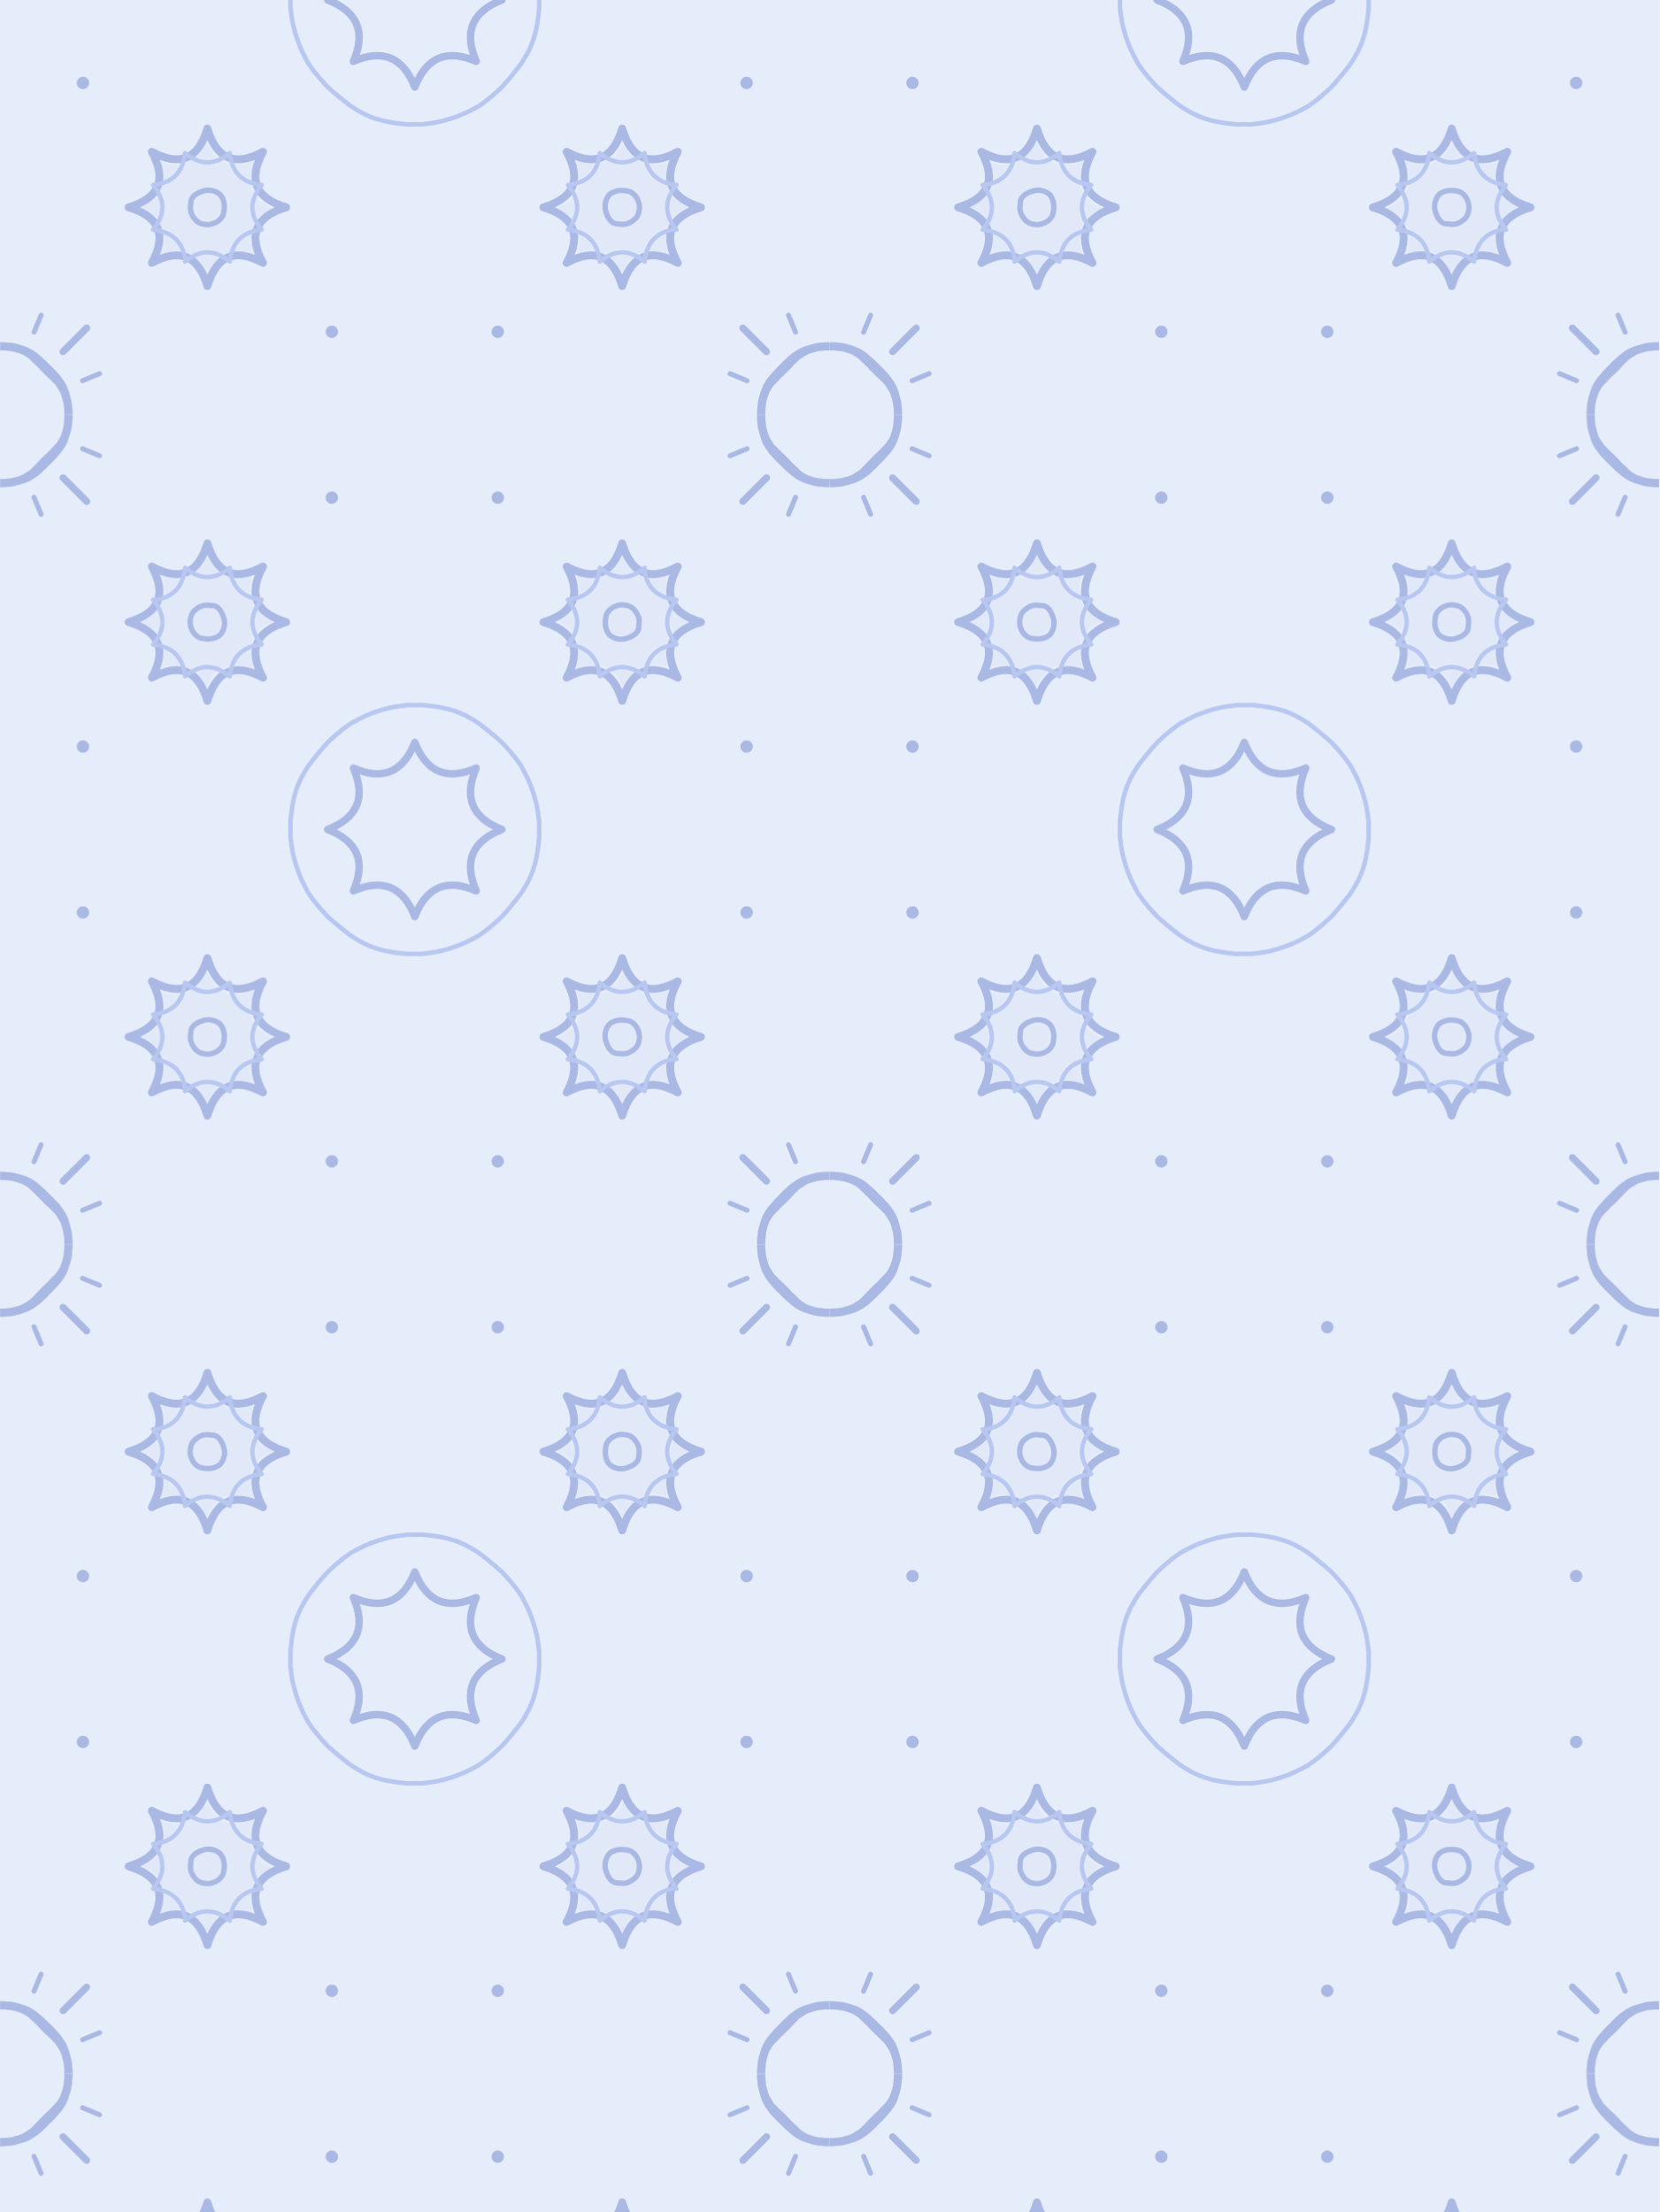
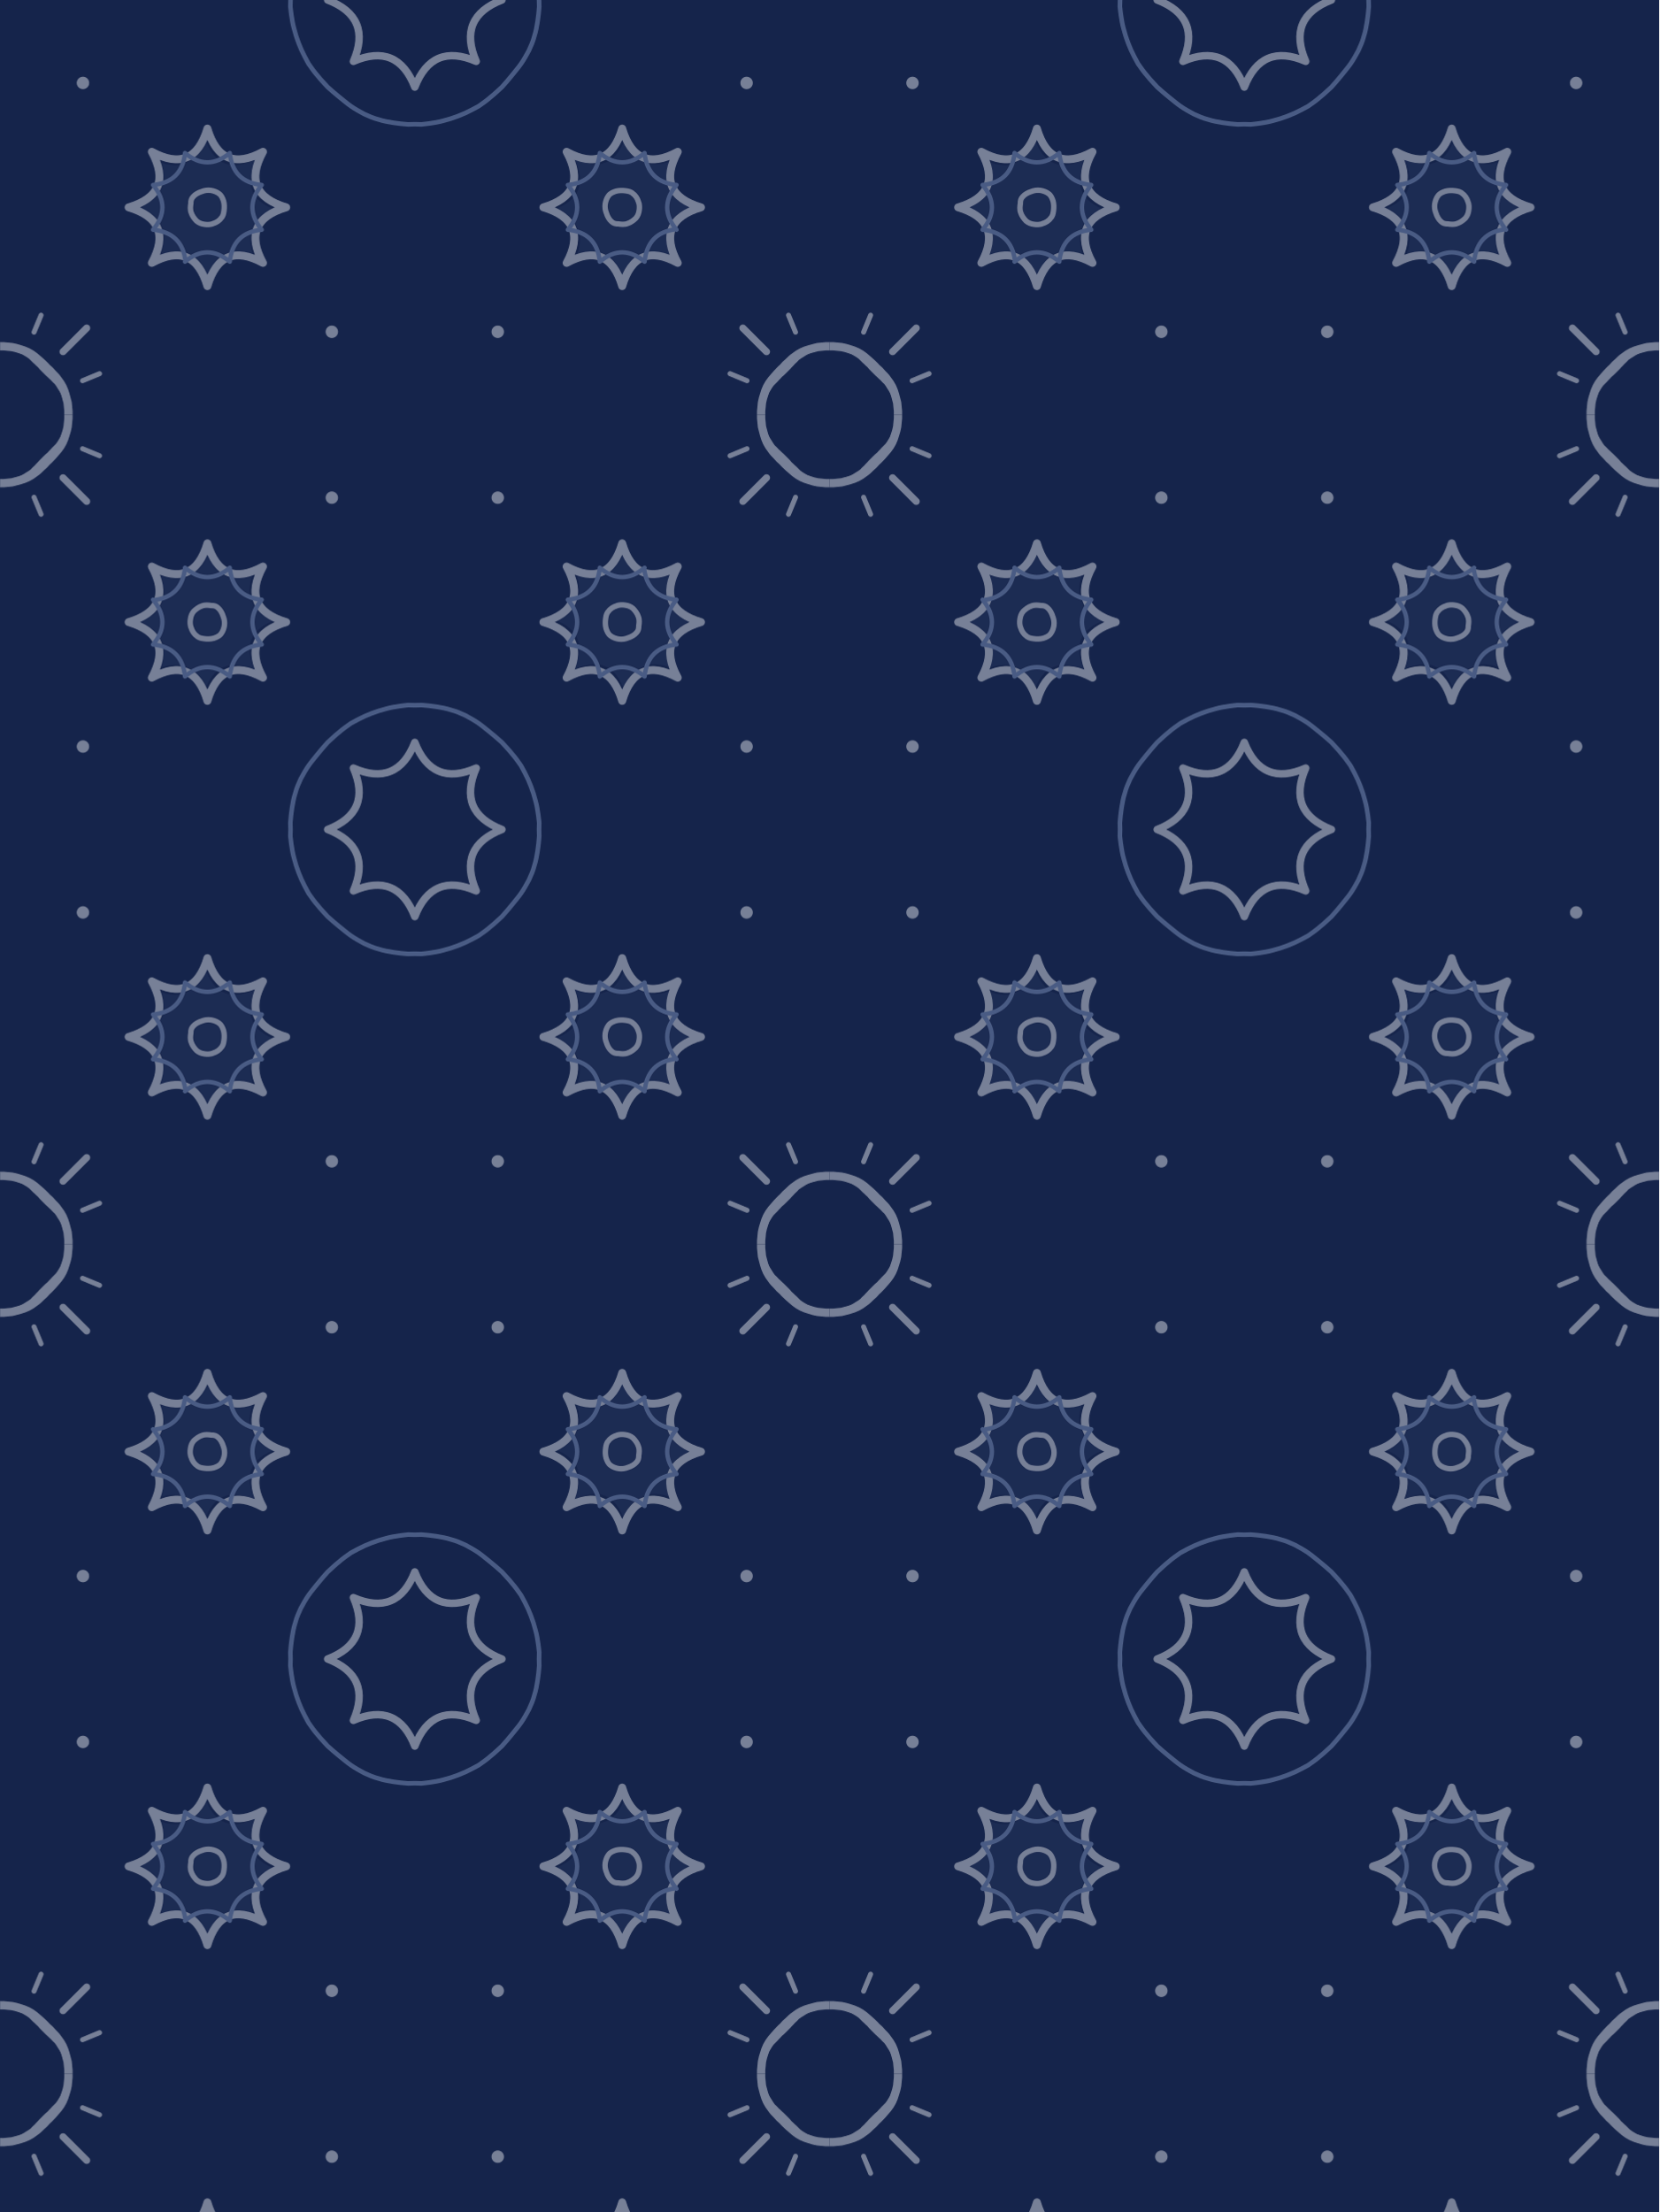
<svg xmlns="http://www.w3.org/2000/svg" viewBox="0 0 900 1200" width="900" height="1200">
  <defs>
    <symbol id="bg" viewBox="0 0 100 100">
      <g>
-         <g fill="#4C6FD8" fill-opacity="0.12">
+         <g fill="#92A8D1" fill-opacity="0.14">
          <path d="M68.3 50.6Q58.7 53.9 63.2 63Q54.1 58.5 50.8 68.1Q47.5 58.5 38.4 63Q42.9 53.9 33.3 50.6Q42.9 47.3 38.4 38.2Q47.5 42.7 50.8 33.1Q54.1 42.7 63.2 38.2Q58.7 47.3 68.3 50.6Z" />
        </g>
-         <g fill="none" stroke="#1F3FAE" stroke-linecap="round" stroke-linejoin="round">
+         <g fill="none" stroke="#FFFFFF" stroke-linecap="round" stroke-linejoin="round">
          <path d="M69 50Q57.9 53.3 63.4 63.4Q53.3 57.9 50 69Q46.7 57.9 36.6 63.4Q42.1 53.3 31 50Q42.1 46.7 36.6 36.6Q46.7 42.1 50 31Q53.3 42.1 63.4 36.6Q57.9 46.7 69 50Z" stroke-width="1.9" />
-           <path d="M62.9 55.3Q56.1 56.1 55.4 63.1Q50 58.6 44.6 63.1Q43.9 56.1 36.9 55.4Q41.4 50 36.9 44.6Q43.9 43.9 44.6 36.9Q50 41.4 55.4 36.9Q56.1 43.9 63.1 44.6Q58.6 50 63.1 55.4Z" stroke-width="1.05" stroke="#4C6FD8" />
+           <path d="M62.9 55.3Q56.1 56.1 55.4 63.1Q50 58.6 44.6 63.1Q43.9 56.1 36.9 55.4Q41.4 50 36.9 44.6Q43.9 43.9 44.6 36.9Q50 41.4 55.4 36.9Q56.1 43.9 63.1 44.6Q58.6 50 63.1 55.4Z" stroke-width="1.05" stroke="#92A8D1" />
          <path d="M54.1 50.7C54 51.4 53.8 52 53.3 52.6C52.8 53.1 52 53.7 51.3 53.9C50.6 54.2 49.7 54.1 49.1 54C48.4 54 47.9 53.9 47.4 53.4C46.9 53 46.4 52.1 46.2 51.4C45.9 50.7 45.8 49.9 45.9 49.2C46 48.5 46.3 47.7 46.7 47.2C47.1 46.6 47.9 46.3 48.5 46.1C49.2 45.9 50.1 45.9 50.8 46C51.5 46.1 52.1 46.2 52.6 46.7C53.2 47.1 53.7 47.9 53.9 48.6C54.2 49.2 54.2 50.1 54.1 50.7Z" stroke-width="1.3" />
          <path d="M21 -2L21 0Q10.2 4.2 14.8 14.8Q4.2 10.2 0 21L-2 21" stroke-width="1.8" />
-           <path d="M29.9 -2.1C29.9 -0.9 30 0.4 30 1.6C29.9 2.8 29.8 4 29.6 5.2C29.4 6.4 29.2 7.6 28.8 8.8C28.5 10 28 11.1 27.5 12.2C26.9 13.3 26.3 14.4 25.6 15.4C24.9 16.4 24.1 17.3 23.4 18.2C22.6 19.2 21.8 20.1 21 21C20.1 21.8 19.2 22.7 18.3 23.4C17.4 24.2 16.4 24.9 15.4 25.6C14.3 26.2 13.2 26.8 12.1 27.3C11 27.8 9.9 28.2 8.7 28.6C7.6 28.9 6.4 29.3 5.2 29.5C4 29.7 2.8 29.9 1.6 30C0.4 30 -0.9 29.9 -2.1 29.9" stroke-width="1.1" stroke="#4C6FD8" />
+           <path d="M29.9 -2.1C29.9 -0.9 30 0.4 30 1.6C29.9 2.8 29.8 4 29.6 5.2C29.4 6.4 29.2 7.6 28.8 8.8C28.5 10 28 11.1 27.5 12.2C26.9 13.3 26.3 14.4 25.6 15.4C24.9 16.4 24.1 17.3 23.4 18.2C22.6 19.2 21.8 20.1 21 21C20.1 21.8 19.2 22.7 18.3 23.4C17.4 24.2 16.4 24.9 15.4 25.6C14.3 26.2 13.2 26.8 12.1 27.3C11 27.8 9.9 28.2 8.7 28.6C7.6 28.9 6.4 29.3 5.2 29.5C4 29.7 2.8 29.9 1.6 30C0.4 30 -0.9 29.9 -2.1 29.9" stroke-width="1.1" stroke="#92A8D1" />
          <path d="M83.5 101.2C83.5 100.5 83.5 99.8 83.5 99.1C83.6 98.5 83.6 97.8 83.7 97.1C83.8 96.5 84 95.8 84.2 95.2C84.4 94.5 84.6 93.9 84.9 93.3C85.2 92.7 85.6 92.1 86 91.6C86.4 91.1 86.9 90.6 87.3 90.1C87.8 89.6 88.2 89.1 88.7 88.7C89.1 88.2 89.6 87.7 90.1 87.3C90.6 86.8 91 86.4 91.6 86C92.1 85.6 92.7 85.2 93.3 84.9C93.9 84.6 94.5 84.4 95.2 84.2C95.8 84 96.5 83.9 97.1 83.7C97.8 83.6 98.5 83.6 99.1 83.5C99.8 83.5 100.5 83.5 101.2 83.5" stroke-width="2" />
          <path d="M83.6 97.9C83.7 97.4 83.8 96.9 84 96.4C84.1 95.9 84.3 95.5 84.5 95C84.7 94.5 84.9 94.1 85.2 93.7C85.4 93.3 85.7 92.9 86 92.5C86.3 92.2 86.7 91.8 87 91.5C87.3 91.1 87.7 90.8 88 90.4C88.4 90.1 88.7 89.8 89.1 89.4C89.4 89.1 89.8 88.7 90.1 88.4C90.4 88 90.8 87.7 91.1 87.3C91.4 87 91.8 86.7 92.1 86.3C92.5 86 92.9 85.7 93.3 85.5C93.7 85.2 94.1 85 94.6 84.7C95 84.5 95.5 84.3 95.9 84.2C96.4 84 97.1 83.8 97.4 83.7C97.7 83.6 97.7 83.7 97.9 83.6" stroke-width="1.4" />
          <path d="M80.1 91.8L76 90.1" stroke-width="1.2" />
          <path d="M84.8 84.8L79.1 79.1" stroke-width="1.7" />
          <path d="M91.8 80.1L90.1 76" stroke-width="1.2" />
        </g>
-         <g fill="#1F3FAE">
+         <g fill="#FFFFFF">
          <circle cx="80" cy="20" r="1.5" />
          <circle cx="20" cy="80" r="1.5" />
        </g>
      </g>
    </symbol>
    <pattern id="p" width="450" height="450" patternUnits="userSpaceOnUse" x="-225" y="0">
      <use href="#bg" x="0" y="0" width="225" height="225" />
      <use href="#bg" x="225" y="0" width="225" height="225" transform="rotate(90 337.5 112.5)" />
      <use href="#bg" x="0" y="225" width="225" height="225" transform="rotate(270 112.5 337.5)" />
      <use href="#bg" x="225" y="225" width="225" height="225" transform="rotate(180 337.5 337.5)" />
    </pattern>
  </defs>
-   <rect width="900" height="1200" fill="#E6EDFA" />
-   <rect width="900" height="1200" fill="url(#p)" opacity=".3" />
+   <rect width="900" height="1200" fill="#15244B" />
+   <rect width="900" height="1200" fill="url(#p)" opacity=".42" />
</svg>
